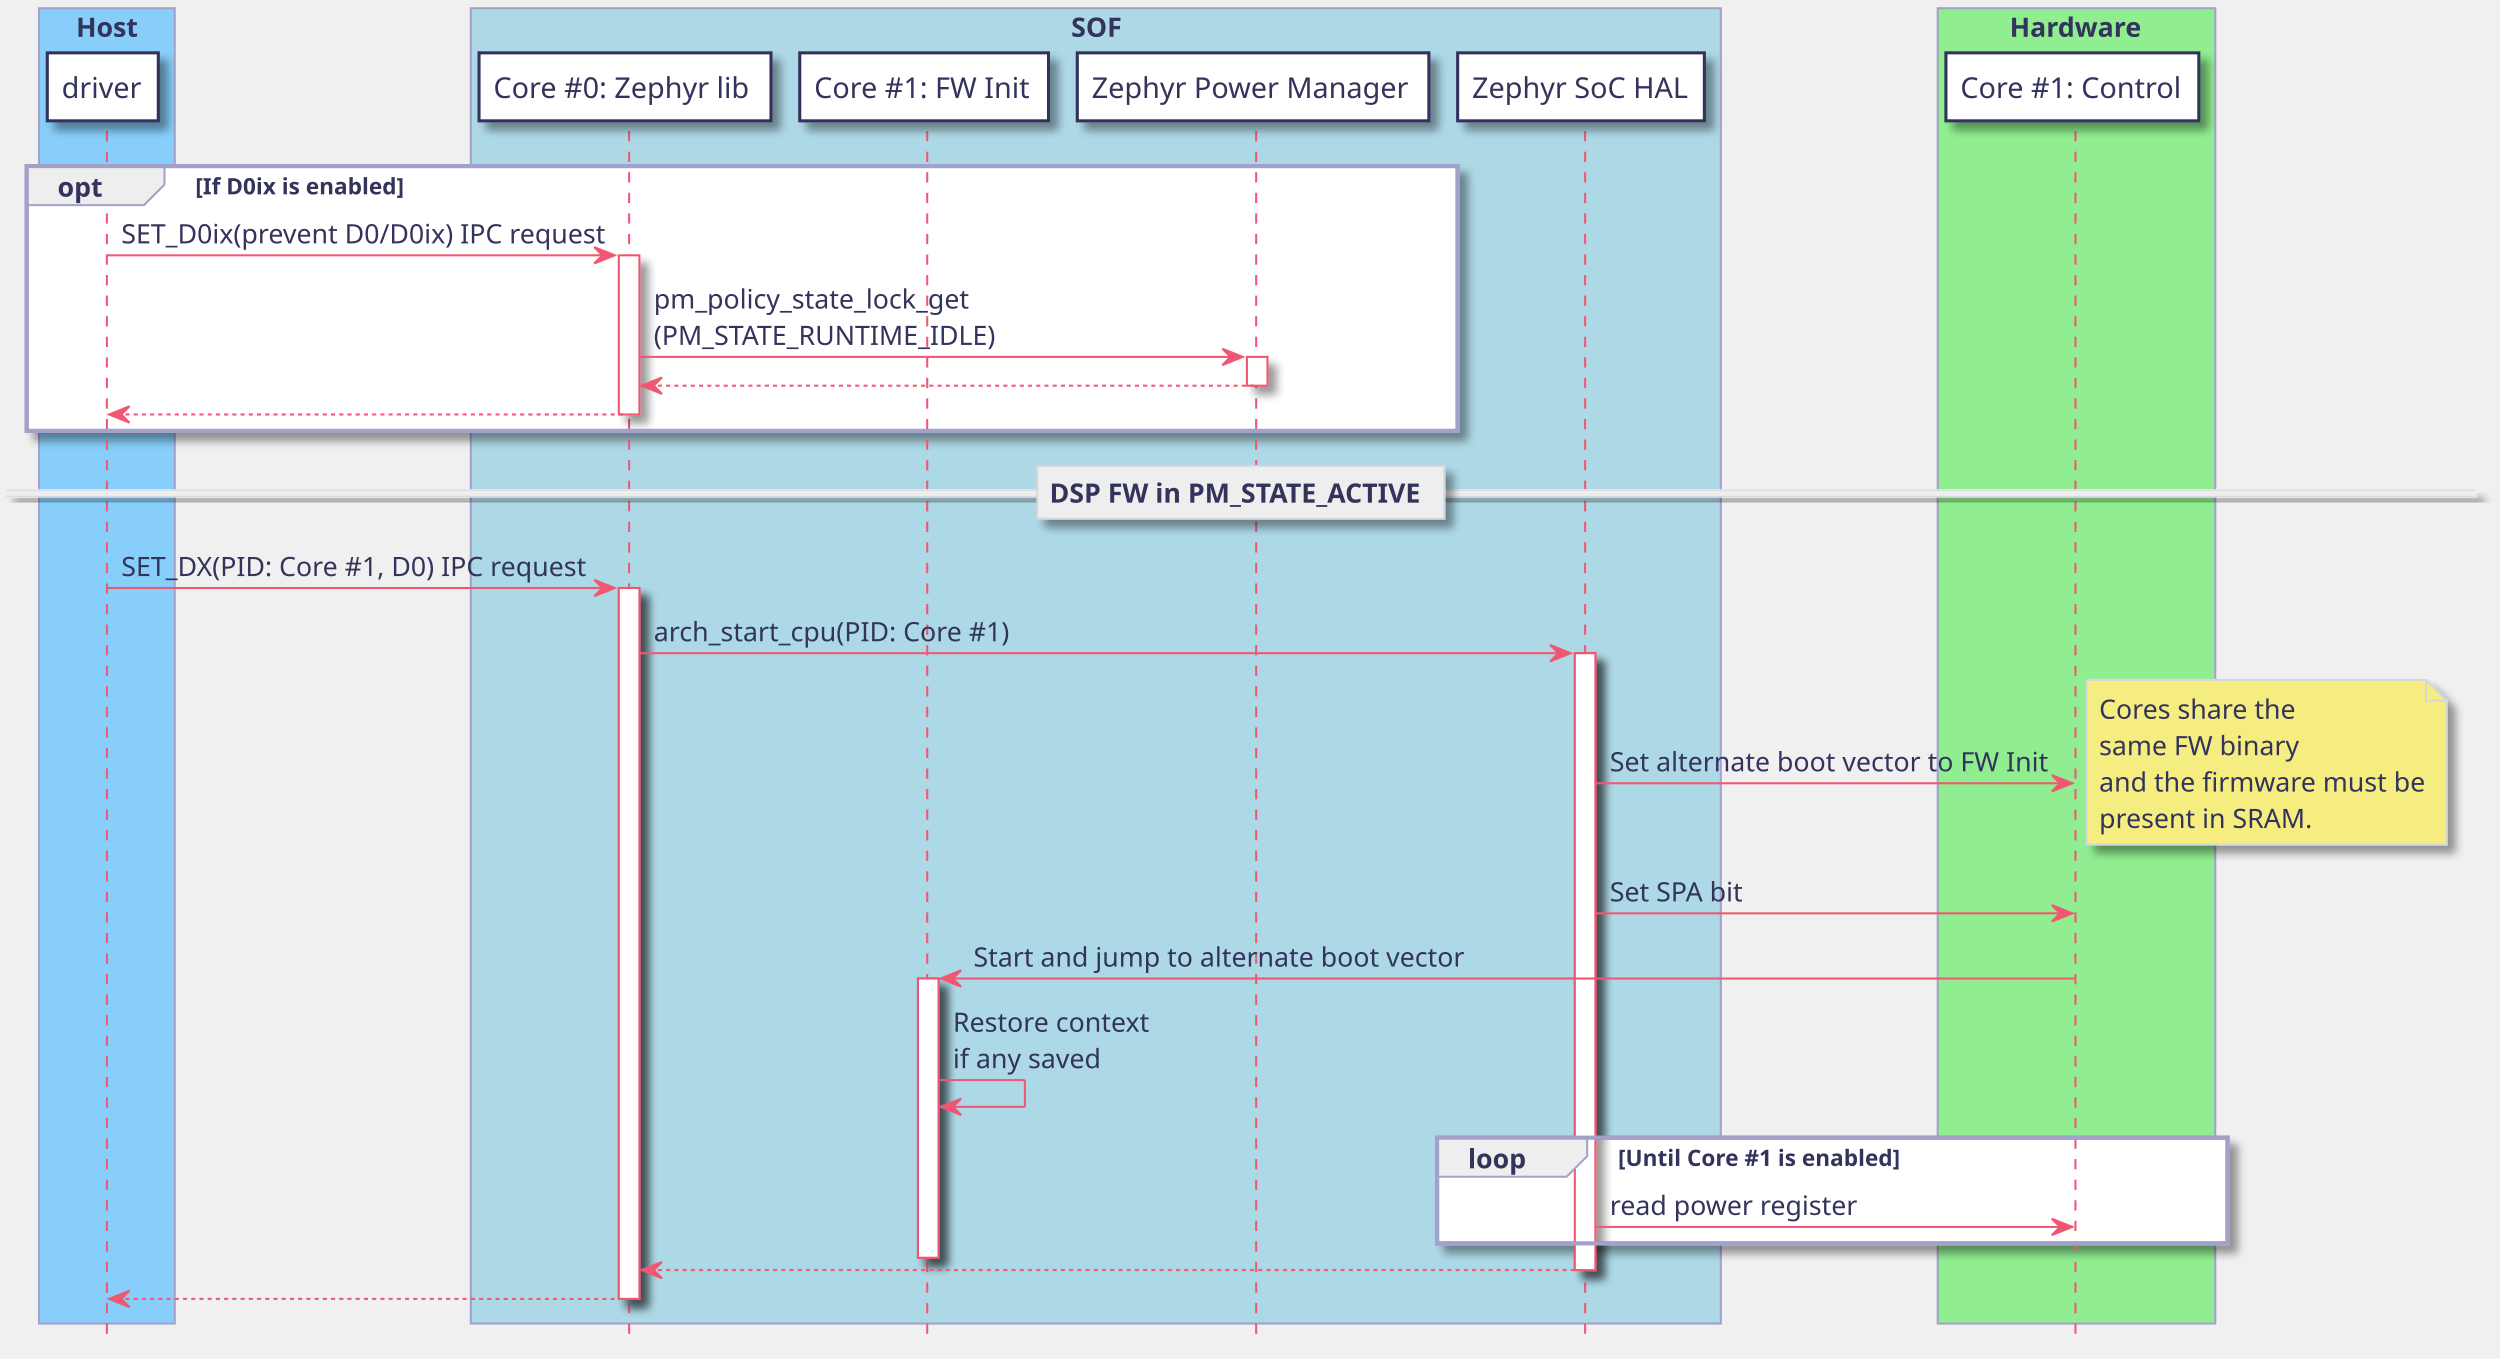
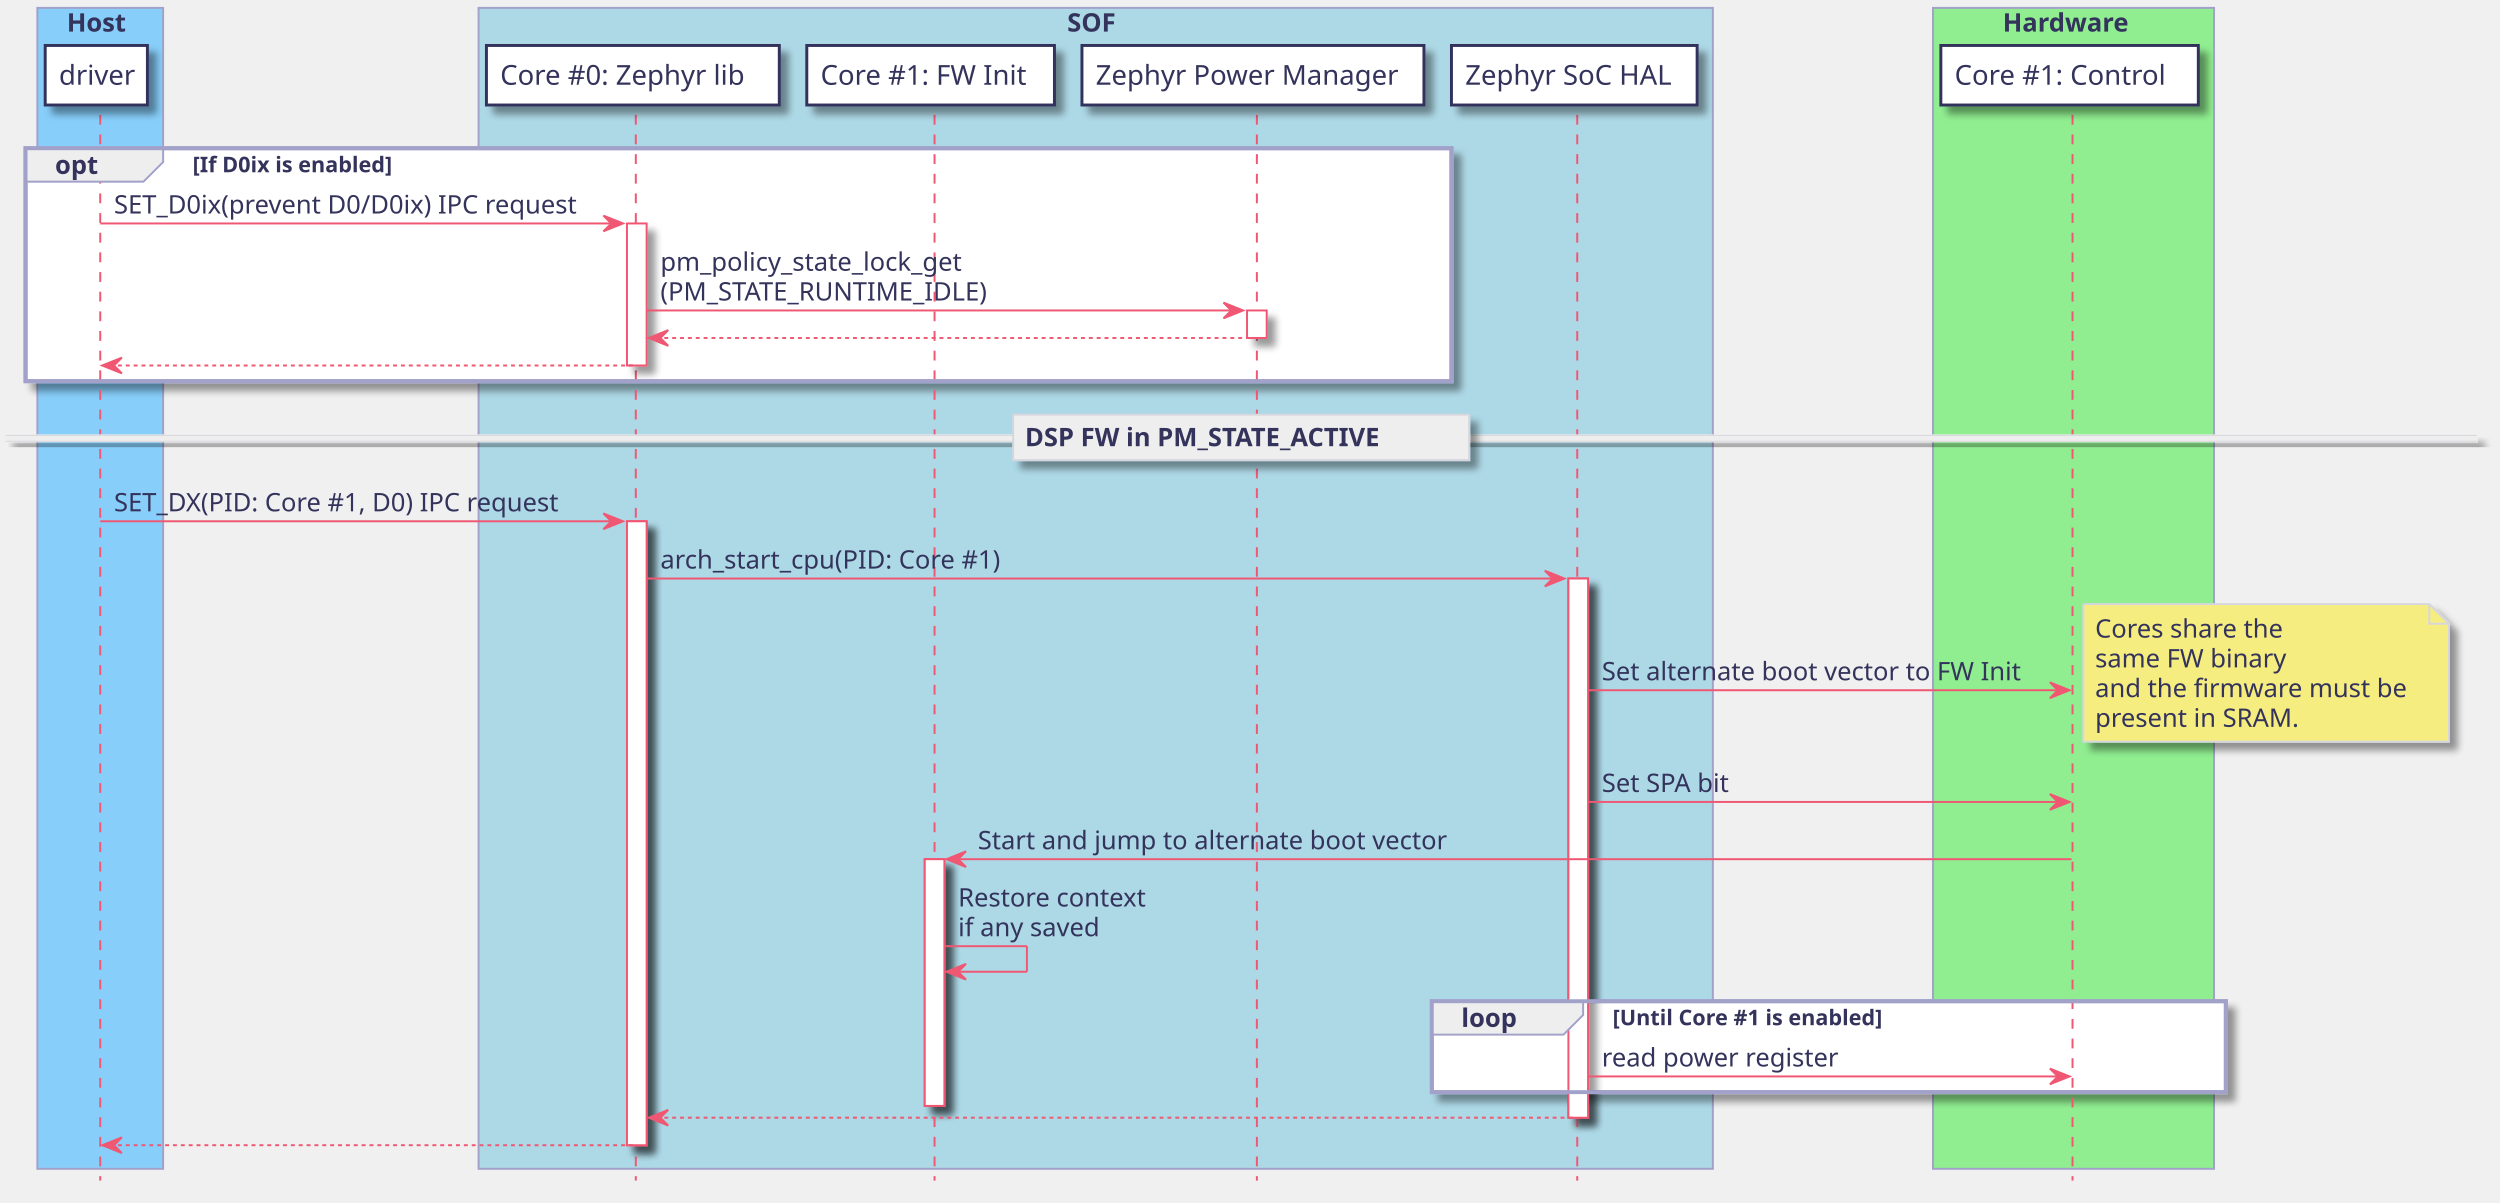
- <svg xmlns="http://www.w3.org/2000/svg" contentScriptType="application/ecmascript" contentStyleType="text/css" height="661px" preserveAspectRatio="none" style="width:1216px;height:661px;" version="1.1" viewBox="0 0 1216 661" width="1216px" zoomAndPan="magnify">
+ <svg xmlns="http://www.w3.org/2000/svg" contentScriptType="application/ecmascript" contentStyleType="text/css" height="612px" preserveAspectRatio="none" style="width:1272px;height:612px;" version="1.1" viewBox="0 0 1272 612" width="1272px" zoomAndPan="magnify">
  <defs>
    <filter height="300%" id="f1s6wkfsp6ftk7" width="300%" x="-1" y="-1">
      <feGaussianBlur result="blurOut" stdDeviation="2.0" />
      <feColorMatrix in="blurOut" result="blurOut2" type="matrix" values="0 0 0 0 0 0 0 0 0 0 0 0 0 0 0 0 0 0 .4 0" />
      <feOffset dx="4.0" dy="4.0" in="blurOut2" result="blurOut3" />
      <feBlend in="SourceGraphic" in2="blurOut3" mode="normal" />
    </filter>
  </defs>
  <g>
-     <rect fill="#87CEFA" height="639.776" style="stroke: #A1A1CA; stroke-width: 1.0;" width="66" x="19" y="4" />
-     <text fill="#33335B" font-family="sans-serif" font-size="13" font-weight="bold" lengthAdjust="spacingAndGlyphs" textLength="30" x="37" y="17.897">Host</text>
-     <rect fill="#ADD8E6" height="639.776" style="stroke: #A1A1CA; stroke-width: 1.0;" width="608" x="229" y="4" />
-     <text fill="#33335B" font-family="sans-serif" font-size="13" font-weight="bold" lengthAdjust="spacingAndGlyphs" textLength="24" x="521" y="17.897">SOF</text>
-     <rect fill="#90EE90" height="639.776" style="stroke: #A1A1CA; stroke-width: 1.0;" width="135" x="942.5" y="4" />
-     <text fill="#33335B" font-family="sans-serif" font-size="13" font-weight="bold" lengthAdjust="spacingAndGlyphs" textLength="65" x="977.5" y="17.897">Hardware</text>
-     <rect fill="#FFFFFF" filter="url(#f1s6wkfsp6ftk7)" height="77.412" style="stroke: #F05772; stroke-width: 1.0;" width="10" x="301" y="124.186" />
-     <rect fill="#FFFFFF" filter="url(#f1s6wkfsp6ftk7)" height="345.766" style="stroke: #F05772; stroke-width: 1.0;" width="10" x="301" y="286.01" />
-     <rect fill="#FFFFFF" filter="url(#f1s6wkfsp6ftk7)" height="135.824" style="stroke: #F05772; stroke-width: 1.0;" width="10" x="446.5" y="475.952" />
-     <rect fill="#FFFFFF" filter="url(#f1s6wkfsp6ftk7)" height="14" style="stroke: #F05772; stroke-width: 1.0;" width="10" x="606.5" y="173.598" />
-     <rect fill="#FFFFFF" filter="url(#f1s6wkfsp6ftk7)" height="300.06" style="stroke: #F05772; stroke-width: 1.0;" width="10" x="766" y="317.716" />
-     <rect fill="#FFFFFF" filter="url(#f1s6wkfsp6ftk7)" height="128.824" style="stroke: #A1A1CA; stroke-width: 2.0;" width="696" x="13" y="80.774" />
-     <rect fill="#FFFFFF" filter="url(#f1s6wkfsp6ftk7)" height="51.412" style="stroke: #A1A1CA; stroke-width: 2.0;" width="384.5" x="699" y="553.364" />
-     <line style="stroke: #F05772; stroke-width: 1.0; stroke-dasharray: 5.0,5.0;" x1="52" x2="52" y1="63.774" y2="649.776" />
-     <line style="stroke: #F05772; stroke-width: 1.0; stroke-dasharray: 5.0,5.0;" x1="306" x2="306" y1="63.774" y2="649.776" />
-     <line style="stroke: #F05772; stroke-width: 1.0; stroke-dasharray: 5.0,5.0;" x1="451" x2="451" y1="63.774" y2="649.776" />
-     <line style="stroke: #F05772; stroke-width: 1.0; stroke-dasharray: 5.0,5.0;" x1="611" x2="611" y1="63.774" y2="649.776" />
-     <line style="stroke: #F05772; stroke-width: 1.0; stroke-dasharray: 5.0,5.0;" x1="771" x2="771" y1="63.774" y2="649.776" />
-     <line style="stroke: #F05772; stroke-width: 1.0; stroke-dasharray: 5.0,5.0;" x1="1009.5" x2="1009.5" y1="63.774" y2="649.776" />
-     <rect fill="#FFFFFF" filter="url(#f1s6wkfsp6ftk7)" height="33.068" style="stroke: #33335B; stroke-width: 1.5;" width="54" x="23" y="25.706" />
-     <text fill="#33335B" font-family="sans-serif" font-size="14" lengthAdjust="spacingAndGlyphs" textLength="40" x="30" y="47.672">driver</text>
-     <rect fill="#FFFFFF" filter="url(#f1s6wkfsp6ftk7)" height="33.068" style="stroke: #33335B; stroke-width: 1.5;" width="142" x="233" y="25.706" />
-     <text fill="#33335B" font-family="sans-serif" font-size="14" lengthAdjust="spacingAndGlyphs" textLength="128" x="240" y="47.672">Core #0: Zephyr lib</text>
-     <rect fill="#FFFFFF" filter="url(#f1s6wkfsp6ftk7)" height="33.068" style="stroke: #33335B; stroke-width: 1.5;" width="121" x="389" y="25.706" />
-     <text fill="#33335B" font-family="sans-serif" font-size="14" lengthAdjust="spacingAndGlyphs" textLength="107" x="396" y="47.672">Core #1: FW Init</text>
-     <rect fill="#FFFFFF" filter="url(#f1s6wkfsp6ftk7)" height="33.068" style="stroke: #33335B; stroke-width: 1.5;" width="171" x="524" y="25.706" />
-     <text fill="#33335B" font-family="sans-serif" font-size="14" lengthAdjust="spacingAndGlyphs" textLength="157" x="531" y="47.672">Zephyr Power Manager</text>
-     <rect fill="#FFFFFF" filter="url(#f1s6wkfsp6ftk7)" height="33.068" style="stroke: #33335B; stroke-width: 1.5;" width="120" x="709" y="25.706" />
-     <text fill="#33335B" font-family="sans-serif" font-size="14" lengthAdjust="spacingAndGlyphs" textLength="106" x="716" y="47.672">Zephyr SoC HAL</text>
-     <rect fill="#FFFFFF" filter="url(#f1s6wkfsp6ftk7)" height="33.068" style="stroke: #33335B; stroke-width: 1.5;" width="123" x="946.5" y="25.706" />
-     <text fill="#33335B" font-family="sans-serif" font-size="14" lengthAdjust="spacingAndGlyphs" textLength="109" x="953.5" y="47.672">Core #1: Control</text>
-     <rect fill="#FFFFFF" filter="url(#f1s6wkfsp6ftk7)" height="77.412" style="stroke: #F05772; stroke-width: 1.0;" width="10" x="301" y="124.186" />
-     <rect fill="#FFFFFF" filter="url(#f1s6wkfsp6ftk7)" height="345.766" style="stroke: #F05772; stroke-width: 1.0;" width="10" x="301" y="286.01" />
-     <rect fill="#FFFFFF" filter="url(#f1s6wkfsp6ftk7)" height="135.824" style="stroke: #F05772; stroke-width: 1.0;" width="10" x="446.5" y="475.952" />
-     <rect fill="#FFFFFF" filter="url(#f1s6wkfsp6ftk7)" height="14" style="stroke: #F05772; stroke-width: 1.0;" width="10" x="606.5" y="173.598" />
-     <rect fill="#FFFFFF" filter="url(#f1s6wkfsp6ftk7)" height="300.06" style="stroke: #F05772; stroke-width: 1.0;" width="10" x="766" y="317.716" />
-     <path d="M13,80.774 L80,80.774 L80,89.774 L70,99.774 L13,99.774 L13,80.774 " fill="#EEEEEE" style="stroke: #A1A1CA; stroke-width: 1.0;" />
-     <rect fill="none" height="128.824" style="stroke: #A1A1CA; stroke-width: 2.0;" width="696" x="13" y="80.774" />
-     <text fill="#33335B" font-family="sans-serif" font-size="13" font-weight="bold" lengthAdjust="spacingAndGlyphs" textLength="22" x="28" y="95.671">opt</text>
-     <text fill="#33335B" font-family="sans-serif" font-size="11" font-weight="bold" lengthAdjust="spacingAndGlyphs" textLength="101" x="95" y="94.533">[If D0ix is enabled]</text>
-     <polygon fill="#F05772" points="289,120.186,299,124.186,289,128.186,293,124.186" style="stroke: #F05772; stroke-width: 1.0;" />
-     <line style="stroke: #F05772; stroke-width: 1.0;" x1="52" x2="295" y1="124.186" y2="124.186" />
-     <text fill="#33335B" font-family="sans-serif" font-size="13" lengthAdjust="spacingAndGlyphs" textLength="230" x="59" y="118.377">SET_D0ix(prevent D0/D0ix) IPC request</text>
-     <polygon fill="#F05772" points="594.5,169.598,604.5,173.598,594.5,177.598,598.5,173.598" style="stroke: #F05772; stroke-width: 1.0;" />
-     <line style="stroke: #F05772; stroke-width: 1.0;" x1="311" x2="600.5" y1="173.598" y2="173.598" />
-     <text fill="#33335B" font-family="sans-serif" font-size="13" lengthAdjust="spacingAndGlyphs" textLength="153" x="318" y="150.083">pm_policy_state_lock_get</text>
-     <text fill="#33335B" font-family="sans-serif" font-size="13" lengthAdjust="spacingAndGlyphs" textLength="167" x="318" y="167.789">(PM_STATE_RUNTIME_IDLE)</text>
-     <polygon fill="#F05772" points="322,183.598,312,187.598,322,191.598,318,187.598" style="stroke: #F05772; stroke-width: 1.0;" />
-     <line style="stroke: #F05772; stroke-width: 1.0; stroke-dasharray: 2.0,2.0;" x1="316" x2="610.5" y1="187.598" y2="187.598" />
-     <polygon fill="#F05772" points="63,197.598,53,201.598,63,205.598,59,201.598" style="stroke: #F05772; stroke-width: 1.0;" />
-     <line style="stroke: #F05772; stroke-width: 1.0; stroke-dasharray: 2.0,2.0;" x1="57" x2="305" y1="201.598" y2="201.598" />
-     <rect fill="#EEEEEE" filter="url(#f1s6wkfsp6ftk7)" height="3" style="stroke: #EEEEEE; stroke-width: 1.0;" width="1201" x="3" y="238.451" />
-     <line style="stroke: #D6D6DE; stroke-width: 0.5;" x1="3" x2="1204" y1="238.451" y2="238.451" />
-     <line style="stroke: #D6D6DE; stroke-width: 0.5;" x1="3" x2="1204" y1="241.451" y2="241.451" />
-     <rect fill="#EEEEEE" filter="url(#f1s6wkfsp6ftk7)" height="25.706" style="stroke: #D6D6DE; stroke-width: 1.0;" width="198" x="504.5" y="226.598" />
-     <text fill="#33335B" font-family="sans-serif" font-size="13" font-weight="bold" lengthAdjust="spacingAndGlyphs" textLength="181" x="510.5" y="244.495">DSP FW in PM_STATE_ACTIVE</text>
-     <polygon fill="#F05772" points="289,282.01,299,286.01,289,290.01,293,286.01" style="stroke: #F05772; stroke-width: 1.0;" />
-     <line style="stroke: #F05772; stroke-width: 1.0;" x1="52" x2="295" y1="286.01" y2="286.01" />
-     <text fill="#33335B" font-family="sans-serif" font-size="13" lengthAdjust="spacingAndGlyphs" textLength="219" x="59" y="280.201">SET_DX(PID: Core #1, D0) IPC request</text>
-     <polygon fill="#F05772" points="754,313.716,764,317.716,754,321.716,758,317.716" style="stroke: #F05772; stroke-width: 1.0;" />
-     <line style="stroke: #F05772; stroke-width: 1.0;" x1="311" x2="760" y1="317.716" y2="317.716" />
-     <text fill="#33335B" font-family="sans-serif" font-size="13" lengthAdjust="spacingAndGlyphs" textLength="169" x="318" y="311.907">arch_start_cpu(PID: Core #1)</text>
-     <polygon fill="#F05772" points="998,376.981,1008,380.981,998,384.981,1002,380.981" style="stroke: #F05772; stroke-width: 1.0;" />
-     <line style="stroke: #F05772; stroke-width: 1.0;" x1="776" x2="1004" y1="380.981" y2="380.981" />
-     <text fill="#33335B" font-family="sans-serif" font-size="13" lengthAdjust="spacingAndGlyphs" textLength="210" x="783" y="375.172">Set alternate boot vector to FW Init</text>
-     <path d="M1015,330.716 L1015,410.716 L1190,410.716 L1190,340.716 L1180,330.716 L1015,330.716 " fill="#F6ED80" filter="url(#f1s6wkfsp6ftk7)" style="stroke: #D6D6DE; stroke-width: 1.0;" />
-     <path d="M1180,330.716 L1180,340.716 L1190,340.716 L1180,330.716 " fill="#F6ED80" style="stroke: #D6D6DE; stroke-width: 1.0;" />
-     <text fill="#33335B" font-family="sans-serif" font-size="13" lengthAdjust="spacingAndGlyphs" textLength="93" x="1021" y="349.613">Cores share the</text>
-     <text fill="#33335B" font-family="sans-serif" font-size="13" lengthAdjust="spacingAndGlyphs" textLength="95" x="1021" y="367.319">same FW binary</text>
-     <text fill="#33335B" font-family="sans-serif" font-size="13" lengthAdjust="spacingAndGlyphs" textLength="154" x="1021" y="385.025">and the firmware must be</text>
-     <text fill="#33335B" font-family="sans-serif" font-size="13" lengthAdjust="spacingAndGlyphs" textLength="101" x="1021" y="402.731">present in SRAM.</text>
-     <polygon fill="#F05772" points="998,440.246,1008,444.246,998,448.246,1002,444.246" style="stroke: #F05772; stroke-width: 1.0;" />
-     <line style="stroke: #F05772; stroke-width: 1.0;" x1="776" x2="1004" y1="444.246" y2="444.246" />
-     <text fill="#33335B" font-family="sans-serif" font-size="13" lengthAdjust="spacingAndGlyphs" textLength="64" x="783" y="438.437">Set SPA bit</text>
-     <polygon fill="#F05772" points="467.5,471.952,457.5,475.952,467.5,479.952,463.5,475.952" style="stroke: #F05772; stroke-width: 1.0;" />
-     <line style="stroke: #F05772; stroke-width: 1.0;" x1="461.5" x2="1009" y1="475.952" y2="475.952" />
-     <text fill="#33335B" font-family="sans-serif" font-size="13" lengthAdjust="spacingAndGlyphs" textLength="235" x="473.5" y="470.143">Start and jump to alternate boot vector</text>
-     <line style="stroke: #F05772; stroke-width: 1.0;" x1="456.5" x2="498.5" y1="525.364" y2="525.364" />
-     <line style="stroke: #F05772; stroke-width: 1.0;" x1="498.5" x2="498.5" y1="525.364" y2="538.364" />
-     <line style="stroke: #F05772; stroke-width: 1.0;" x1="457.5" x2="498.5" y1="538.364" y2="538.364" />
-     <polygon fill="#F05772" points="467.5,534.364,457.5,538.364,467.5,542.364,463.5,538.364" style="stroke: #F05772; stroke-width: 1.0;" />
-     <text fill="#33335B" font-family="sans-serif" font-size="13" lengthAdjust="spacingAndGlyphs" textLength="95" x="463.5" y="501.849">Restore context</text>
-     <text fill="#33335B" font-family="sans-serif" font-size="13" lengthAdjust="spacingAndGlyphs" textLength="70" x="463.5" y="519.555">if any saved</text>
-     <path d="M699,553.364 L772,553.364 L772,562.364 L762,572.364 L699,572.364 L699,553.364 " fill="#EEEEEE" style="stroke: #A1A1CA; stroke-width: 1.0;" />
-     <rect fill="none" height="51.412" style="stroke: #A1A1CA; stroke-width: 2.0;" width="384.5" x="699" y="553.364" />
-     <text fill="#33335B" font-family="sans-serif" font-size="13" font-weight="bold" lengthAdjust="spacingAndGlyphs" textLength="28" x="714" y="568.261">loop</text>
-     <text fill="#33335B" font-family="sans-serif" font-size="11" font-weight="bold" lengthAdjust="spacingAndGlyphs" textLength="138" x="787" y="567.123">[Until Core #1 is enabled]</text>
-     <polygon fill="#F05772" points="998,592.776,1008,596.776,998,600.776,1002,596.776" style="stroke: #F05772; stroke-width: 1.0;" />
-     <line style="stroke: #F05772; stroke-width: 1.0;" x1="776" x2="1004" y1="596.776" y2="596.776" />
-     <text fill="#33335B" font-family="sans-serif" font-size="13" lengthAdjust="spacingAndGlyphs" textLength="117" x="783" y="590.967">read power register</text>
-     <polygon fill="#F05772" points="322,613.776,312,617.776,322,621.776,318,617.776" style="stroke: #F05772; stroke-width: 1.0;" />
-     <line style="stroke: #F05772; stroke-width: 1.0; stroke-dasharray: 2.0,2.0;" x1="316" x2="770" y1="617.776" y2="617.776" />
-     <polygon fill="#F05772" points="63,627.776,53,631.776,63,635.776,59,631.776" style="stroke: #F05772; stroke-width: 1.0;" />
-     <line style="stroke: #F05772; stroke-width: 1.0; stroke-dasharray: 2.0,2.0;" x1="57" x2="305" y1="631.776" y2="631.776" />
+     <rect fill="#87CEFA" height="590.688" style="stroke: #A1A1CA; stroke-width: 1.0;" width="64" x="19" y="4" />
+     <text fill="#33335B" font-family="sans-serif" font-size="13" font-weight="bold" lengthAdjust="spacingAndGlyphs" textLength="34" x="34" y="16.067">Host</text>
+     <rect fill="#ADD8E6" height="590.688" style="stroke: #A1A1CA; stroke-width: 1.0;" width="628" x="243.5" y="4" />
+     <text fill="#33335B" font-family="sans-serif" font-size="13" font-weight="bold" lengthAdjust="spacingAndGlyphs" textLength="29" x="543" y="16.067">SOF</text>
+     <rect fill="#90EE90" height="590.688" style="stroke: #A1A1CA; stroke-width: 1.0;" width="143" x="983.5" y="4" />
+     <text fill="#33335B" font-family="sans-serif" font-size="13" font-weight="bold" lengthAdjust="spacingAndGlyphs" textLength="72" x="1019" y="16.067">Hardware</text>
+     <rect fill="#FFFFFF" filter="url(#f1s6wkfsp6ftk7)" height="72.266" style="stroke: #F05772; stroke-width: 1.0;" width="10" x="319" y="113.695" />
+     <rect fill="#FFFFFF" filter="url(#f1s6wkfsp6ftk7)" height="317.461" style="stroke: #F05772; stroke-width: 1.0;" width="10" x="319" y="265.227" />
+     <rect fill="#FFFFFF" filter="url(#f1s6wkfsp6ftk7)" height="125.531" style="stroke: #F05772; stroke-width: 1.0;" width="10" x="470.5" y="437.156" />
+     <rect fill="#FFFFFF" filter="url(#f1s6wkfsp6ftk7)" height="14" style="stroke: #F05772; stroke-width: 1.0;" width="10" x="634.5" y="157.961" />
+     <rect fill="#FFFFFF" filter="url(#f1s6wkfsp6ftk7)" height="274.328" style="stroke: #F05772; stroke-width: 1.0;" width="10" x="798" y="294.359" />
+     <rect fill="#FFFFFF" filter="url(#f1s6wkfsp6ftk7)" height="118.531" style="stroke: #A1A1CA; stroke-width: 2.0;" width="725.5" x="13" y="75.43" />
+     <rect fill="#FFFFFF" filter="url(#f1s6wkfsp6ftk7)" height="46.266" style="stroke: #A1A1CA; stroke-width: 2.0;" width="404" x="728.5" y="509.422" />
+     <line style="stroke: #F05772; stroke-width: 1.0; stroke-dasharray: 5.0,5.0;" x1="51" x2="51" y1="58.43" y2="600.688" />
+     <line style="stroke: #F05772; stroke-width: 1.0; stroke-dasharray: 5.0,5.0;" x1="323.5" x2="323.5" y1="58.43" y2="600.688" />
+     <line style="stroke: #F05772; stroke-width: 1.0; stroke-dasharray: 5.0,5.0;" x1="475.5" x2="475.5" y1="58.43" y2="600.688" />
+     <line style="stroke: #F05772; stroke-width: 1.0; stroke-dasharray: 5.0,5.0;" x1="639.5" x2="639.5" y1="58.43" y2="600.688" />
+     <line style="stroke: #F05772; stroke-width: 1.0; stroke-dasharray: 5.0,5.0;" x1="802.5" x2="802.5" y1="58.43" y2="600.688" />
+     <line style="stroke: #F05772; stroke-width: 1.0; stroke-dasharray: 5.0,5.0;" x1="1054.5" x2="1054.5" y1="58.43" y2="600.688" />
+     <rect fill="#FFFFFF" filter="url(#f1s6wkfsp6ftk7)" height="30.297" style="stroke: #33335B; stroke-width: 1.5;" width="52" x="23" y="23.133" />
+     <text fill="#33335B" font-family="sans-serif" font-size="14" lengthAdjust="spacingAndGlyphs" textLength="38" x="30" y="43.128">driver</text>
+     <rect fill="#FFFFFF" filter="url(#f1s6wkfsp6ftk7)" height="30.297" style="stroke: #33335B; stroke-width: 1.5;" width="149" x="247.5" y="23.133" />
+     <text fill="#33335B" font-family="sans-serif" font-size="14" lengthAdjust="spacingAndGlyphs" textLength="135" x="254.5" y="43.128">Core #0: Zephyr lib</text>
+     <rect fill="#FFFFFF" filter="url(#f1s6wkfsp6ftk7)" height="30.297" style="stroke: #33335B; stroke-width: 1.5;" width="126" x="410.5" y="23.133" />
+     <text fill="#33335B" font-family="sans-serif" font-size="14" lengthAdjust="spacingAndGlyphs" textLength="112" x="417.5" y="43.128">Core #1: FW Init</text>
+     <rect fill="#FFFFFF" filter="url(#f1s6wkfsp6ftk7)" height="30.297" style="stroke: #33335B; stroke-width: 1.5;" width="174" x="550.5" y="23.133" />
+     <text fill="#33335B" font-family="sans-serif" font-size="14" lengthAdjust="spacingAndGlyphs" textLength="160" x="557.5" y="43.128">Zephyr Power Manager</text>
+     <rect fill="#FFFFFF" filter="url(#f1s6wkfsp6ftk7)" height="30.297" style="stroke: #33335B; stroke-width: 1.5;" width="125" x="738.5" y="23.133" />
+     <text fill="#33335B" font-family="sans-serif" font-size="14" lengthAdjust="spacingAndGlyphs" textLength="111" x="745.5" y="43.128">Zephyr SoC HAL</text>
+     <rect fill="#FFFFFF" filter="url(#f1s6wkfsp6ftk7)" height="30.297" style="stroke: #33335B; stroke-width: 1.5;" width="131" x="987.5" y="23.133" />
+     <text fill="#33335B" font-family="sans-serif" font-size="14" lengthAdjust="spacingAndGlyphs" textLength="117" x="994.5" y="43.128">Core #1: Control</text>
+     <rect fill="#FFFFFF" filter="url(#f1s6wkfsp6ftk7)" height="72.266" style="stroke: #F05772; stroke-width: 1.0;" width="10" x="319" y="113.695" />
+     <rect fill="#FFFFFF" filter="url(#f1s6wkfsp6ftk7)" height="317.461" style="stroke: #F05772; stroke-width: 1.0;" width="10" x="319" y="265.227" />
+     <rect fill="#FFFFFF" filter="url(#f1s6wkfsp6ftk7)" height="125.531" style="stroke: #F05772; stroke-width: 1.0;" width="10" x="470.5" y="437.156" />
+     <rect fill="#FFFFFF" filter="url(#f1s6wkfsp6ftk7)" height="14" style="stroke: #F05772; stroke-width: 1.0;" width="10" x="634.5" y="157.961" />
+     <rect fill="#FFFFFF" filter="url(#f1s6wkfsp6ftk7)" height="274.328" style="stroke: #F05772; stroke-width: 1.0;" width="10" x="798" y="294.359" />
+     <path d="M13,75.43 L83,75.43 L83,82.43 L73,92.43 L13,92.43 L13,75.43 " fill="#EEEEEE" style="stroke: #A1A1CA; stroke-width: 1.0;" />
+     <rect fill="none" height="118.531" style="stroke: #A1A1CA; stroke-width: 2.0;" width="725.5" x="13" y="75.43" />
+     <text fill="#33335B" font-family="sans-serif" font-size="13" font-weight="bold" lengthAdjust="spacingAndGlyphs" textLength="25" x="28" y="88.497">opt</text>
+     <text fill="#33335B" font-family="sans-serif" font-size="11" font-weight="bold" lengthAdjust="spacingAndGlyphs" textLength="122" x="98" y="87.64">[If D0ix is enabled]</text>
+     <polygon fill="#F05772" points="307,109.695,317,113.695,307,117.695,311,113.695" style="stroke: #F05772; stroke-width: 1.0;" />
+     <line style="stroke: #F05772; stroke-width: 1.0;" x1="51" x2="313" y1="113.695" y2="113.695" />
+     <text fill="#33335B" font-family="sans-serif" font-size="13" lengthAdjust="spacingAndGlyphs" textLength="249" x="58" y="108.629">SET_D0ix(prevent D0/D0ix) IPC request</text>
+     <polygon fill="#F05772" points="622.5,153.961,632.5,157.961,622.5,161.961,626.5,157.961" style="stroke: #F05772; stroke-width: 1.0;" />
+     <line style="stroke: #F05772; stroke-width: 1.0;" x1="329" x2="628.5" y1="157.961" y2="157.961" />
+     <text fill="#33335B" font-family="sans-serif" font-size="13" lengthAdjust="spacingAndGlyphs" textLength="164" x="336" y="137.762">pm_policy_state_lock_get</text>
+     <text fill="#33335B" font-family="sans-serif" font-size="13" lengthAdjust="spacingAndGlyphs" textLength="175" x="336" y="152.895">(PM_STATE_RUNTIME_IDLE)</text>
+     <polygon fill="#F05772" points="340,167.961,330,171.961,340,175.961,336,171.961" style="stroke: #F05772; stroke-width: 1.0;" />
+     <line style="stroke: #F05772; stroke-width: 1.0; stroke-dasharray: 2.0,2.0;" x1="334" x2="638.5" y1="171.961" y2="171.961" />
+     <polygon fill="#F05772" points="62,181.961,52,185.961,62,189.961,58,185.961" style="stroke: #F05772; stroke-width: 1.0;" />
+     <line style="stroke: #F05772; stroke-width: 1.0; stroke-dasharray: 2.0,2.0;" x1="56" x2="323" y1="185.961" y2="185.961" />
+     <rect fill="#EEEEEE" filter="url(#f1s6wkfsp6ftk7)" height="3" style="stroke: #EEEEEE; stroke-width: 1.0;" width="1257" x="3" y="221.527" />
+     <line style="stroke: #D6D6DE; stroke-width: 0.5;" x1="3" x2="1260" y1="221.527" y2="221.527" />
+     <line style="stroke: #D6D6DE; stroke-width: 0.5;" x1="3" x2="1260" y1="224.527" y2="224.527" />
+     <rect fill="#EEEEEE" filter="url(#f1s6wkfsp6ftk7)" height="23.133" style="stroke: #D6D6DE; stroke-width: 1.0;" width="232" x="515.5" y="210.961" />
+     <text fill="#33335B" font-family="sans-serif" font-size="13" font-weight="bold" lengthAdjust="spacingAndGlyphs" textLength="213" x="521.5" y="227.028">DSP FW in PM_STATE_ACTIVE</text>
+     <polygon fill="#F05772" points="307,261.227,317,265.227,307,269.227,311,265.227" style="stroke: #F05772; stroke-width: 1.0;" />
+     <line style="stroke: #F05772; stroke-width: 1.0;" x1="51" x2="313" y1="265.227" y2="265.227" />
+     <text fill="#33335B" font-family="sans-serif" font-size="13" lengthAdjust="spacingAndGlyphs" textLength="244" x="58" y="260.161">SET_DX(PID: Core #1, D0) IPC request</text>
+     <polygon fill="#F05772" points="786,290.359,796,294.359,786,298.359,790,294.359" style="stroke: #F05772; stroke-width: 1.0;" />
+     <line style="stroke: #F05772; stroke-width: 1.0;" x1="329" x2="792" y1="294.359" y2="294.359" />
+     <text fill="#33335B" font-family="sans-serif" font-size="13" lengthAdjust="spacingAndGlyphs" textLength="187" x="336" y="289.293">arch_start_cpu(PID: Core #1)</text>
+     <polygon fill="#F05772" points="1043,347.191,1053,351.191,1043,355.191,1047,351.191" style="stroke: #F05772; stroke-width: 1.0;" />
+     <line style="stroke: #F05772; stroke-width: 1.0;" x1="808" x2="1049" y1="351.191" y2="351.191" />
+     <text fill="#33335B" font-family="sans-serif" font-size="13" lengthAdjust="spacingAndGlyphs" textLength="223" x="815" y="346.125">Set alternate boot vector to FW Init</text>
+     <path d="M1060,307.359 L1060,377.359 L1246,377.359 L1246,317.359 L1236,307.359 L1060,307.359 " fill="#F6ED80" filter="url(#f1s6wkfsp6ftk7)" style="stroke: #D6D6DE; stroke-width: 1.0;" />
+     <path d="M1236,307.359 L1236,317.359 L1246,317.359 L1236,307.359 " fill="#F6ED80" style="stroke: #D6D6DE; stroke-width: 1.0;" />
+     <text fill="#33335B" font-family="sans-serif" font-size="13" lengthAdjust="spacingAndGlyphs" textLength="102" x="1066" y="324.426">Cores share the</text>
+     <text fill="#33335B" font-family="sans-serif" font-size="13" lengthAdjust="spacingAndGlyphs" textLength="101" x="1066" y="339.559">same FW binary</text>
+     <text fill="#33335B" font-family="sans-serif" font-size="13" lengthAdjust="spacingAndGlyphs" textLength="165" x="1066" y="354.692">and the firmware must be</text>
+     <text fill="#33335B" font-family="sans-serif" font-size="13" lengthAdjust="spacingAndGlyphs" textLength="109" x="1066" y="369.825">present in SRAM.</text>
+     <polygon fill="#F05772" points="1043,404.023,1053,408.023,1043,412.023,1047,408.023" style="stroke: #F05772; stroke-width: 1.0;" />
+     <line style="stroke: #F05772; stroke-width: 1.0;" x1="808" x2="1049" y1="408.023" y2="408.023" />
+     <text fill="#33335B" font-family="sans-serif" font-size="13" lengthAdjust="spacingAndGlyphs" textLength="72" x="815" y="402.957">Set SPA bit</text>
+     <polygon fill="#F05772" points="491.5,433.156,481.5,437.156,491.5,441.156,487.5,437.156" style="stroke: #F05772; stroke-width: 1.0;" />
+     <line style="stroke: #F05772; stroke-width: 1.0;" x1="485.5" x2="1054" y1="437.156" y2="437.156" />
+     <text fill="#33335B" font-family="sans-serif" font-size="13" lengthAdjust="spacingAndGlyphs" textLength="252" x="497.5" y="432.09">Start and jump to alternate boot vector</text>
+     <line style="stroke: #F05772; stroke-width: 1.0;" x1="480.5" x2="522.5" y1="481.422" y2="481.422" />
+     <line style="stroke: #F05772; stroke-width: 1.0;" x1="522.5" x2="522.5" y1="481.422" y2="494.422" />
+     <line style="stroke: #F05772; stroke-width: 1.0;" x1="481.5" x2="522.5" y1="494.422" y2="494.422" />
+     <polygon fill="#F05772" points="491.5,490.422,481.5,494.422,491.5,498.422,487.5,494.422" style="stroke: #F05772; stroke-width: 1.0;" />
+     <text fill="#33335B" font-family="sans-serif" font-size="13" lengthAdjust="spacingAndGlyphs" textLength="101" x="487.5" y="461.223">Restore context</text>
+     <text fill="#33335B" font-family="sans-serif" font-size="13" lengthAdjust="spacingAndGlyphs" textLength="76" x="487.5" y="476.356">if any saved</text>
+     <path d="M728.5,509.422 L805.5,509.422 L805.5,516.422 L795.5,526.422 L728.5,526.422 L728.5,509.422 " fill="#EEEEEE" style="stroke: #A1A1CA; stroke-width: 1.0;" />
+     <rect fill="none" height="46.266" style="stroke: #A1A1CA; stroke-width: 2.0;" width="404" x="728.5" y="509.422" />
+     <text fill="#33335B" font-family="sans-serif" font-size="13" font-weight="bold" lengthAdjust="spacingAndGlyphs" textLength="32" x="743.5" y="522.489">loop</text>
+     <text fill="#33335B" font-family="sans-serif" font-size="11" font-weight="bold" lengthAdjust="spacingAndGlyphs" textLength="166" x="820.5" y="521.632">[Until Core #1 is enabled]</text>
+     <polygon fill="#F05772" points="1043,543.688,1053,547.688,1043,551.688,1047,547.688" style="stroke: #F05772; stroke-width: 1.0;" />
+     <line style="stroke: #F05772; stroke-width: 1.0;" x1="808" x2="1049" y1="547.688" y2="547.688" />
+     <text fill="#33335B" font-family="sans-serif" font-size="13" lengthAdjust="spacingAndGlyphs" textLength="124" x="815" y="542.622">read power register</text>
+     <polygon fill="#F05772" points="340,564.688,330,568.688,340,572.688,336,568.688" style="stroke: #F05772; stroke-width: 1.0;" />
+     <line style="stroke: #F05772; stroke-width: 1.0; stroke-dasharray: 2.0,2.0;" x1="334" x2="802" y1="568.688" y2="568.688" />
+     <polygon fill="#F05772" points="62,578.688,52,582.688,62,586.688,58,582.688" style="stroke: #F05772; stroke-width: 1.0;" />
+     <line style="stroke: #F05772; stroke-width: 1.0; stroke-dasharray: 2.0,2.0;" x1="56" x2="323" y1="582.688" y2="582.688" />
  </g>
</svg>
